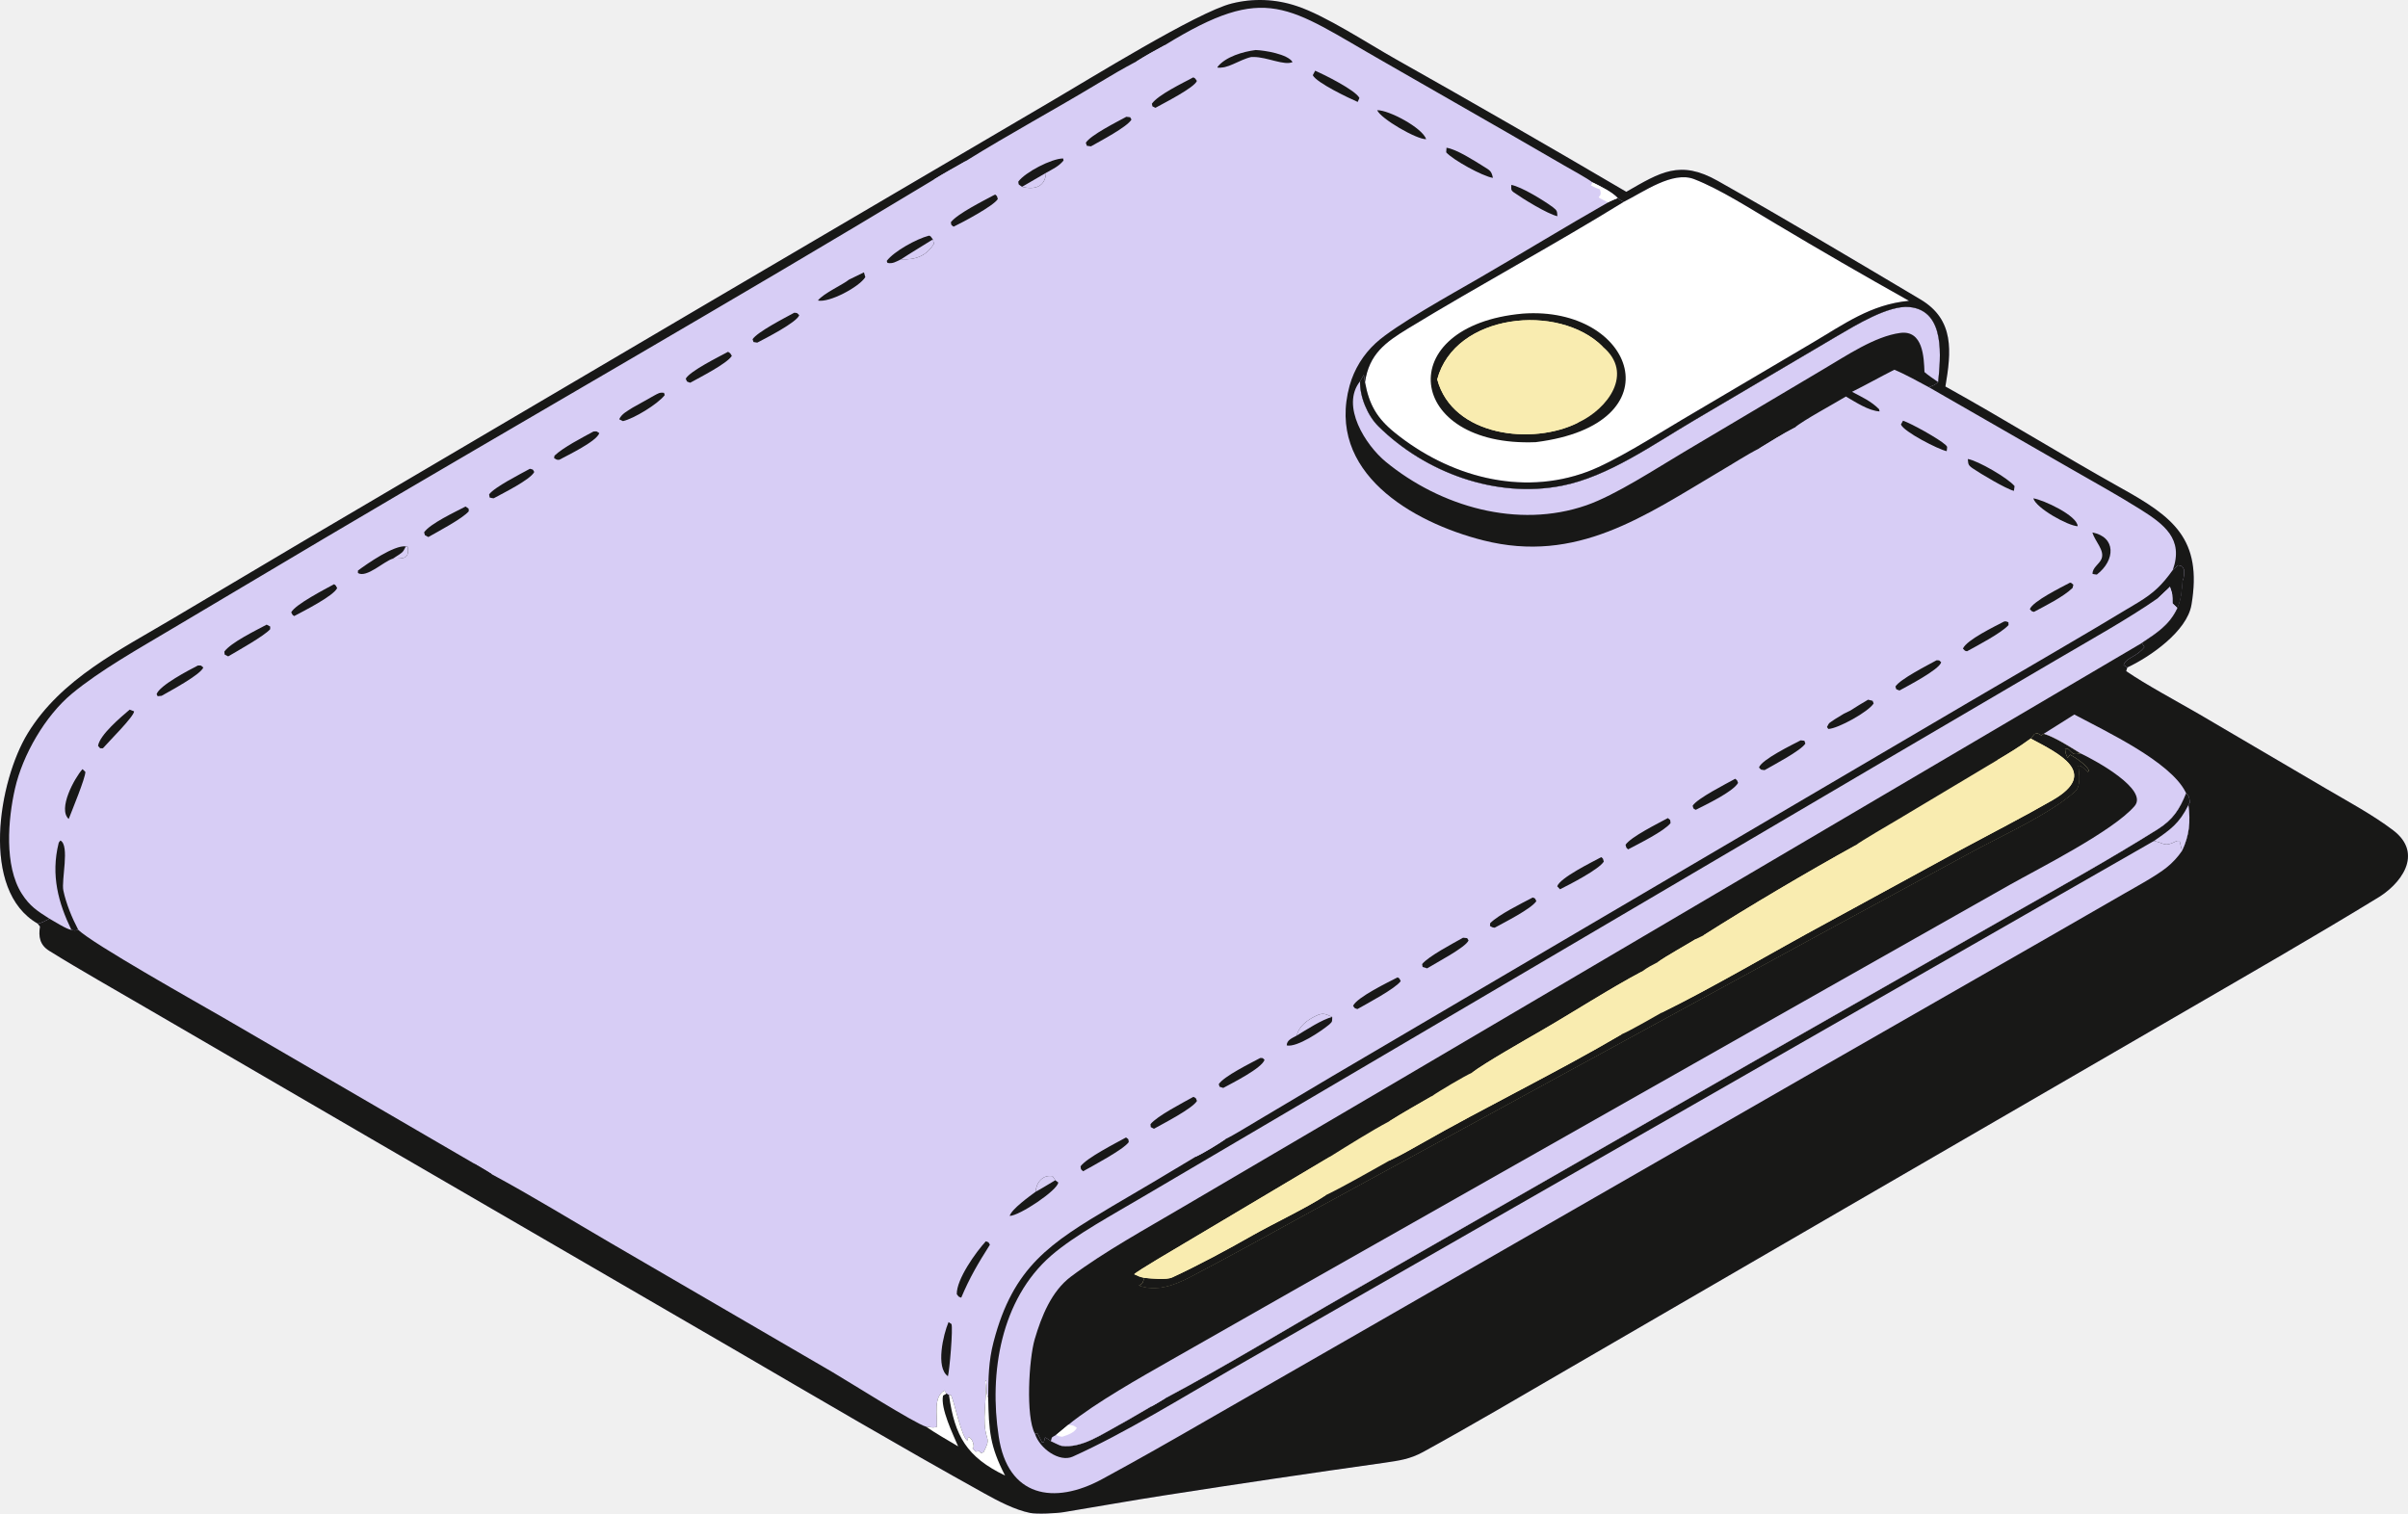
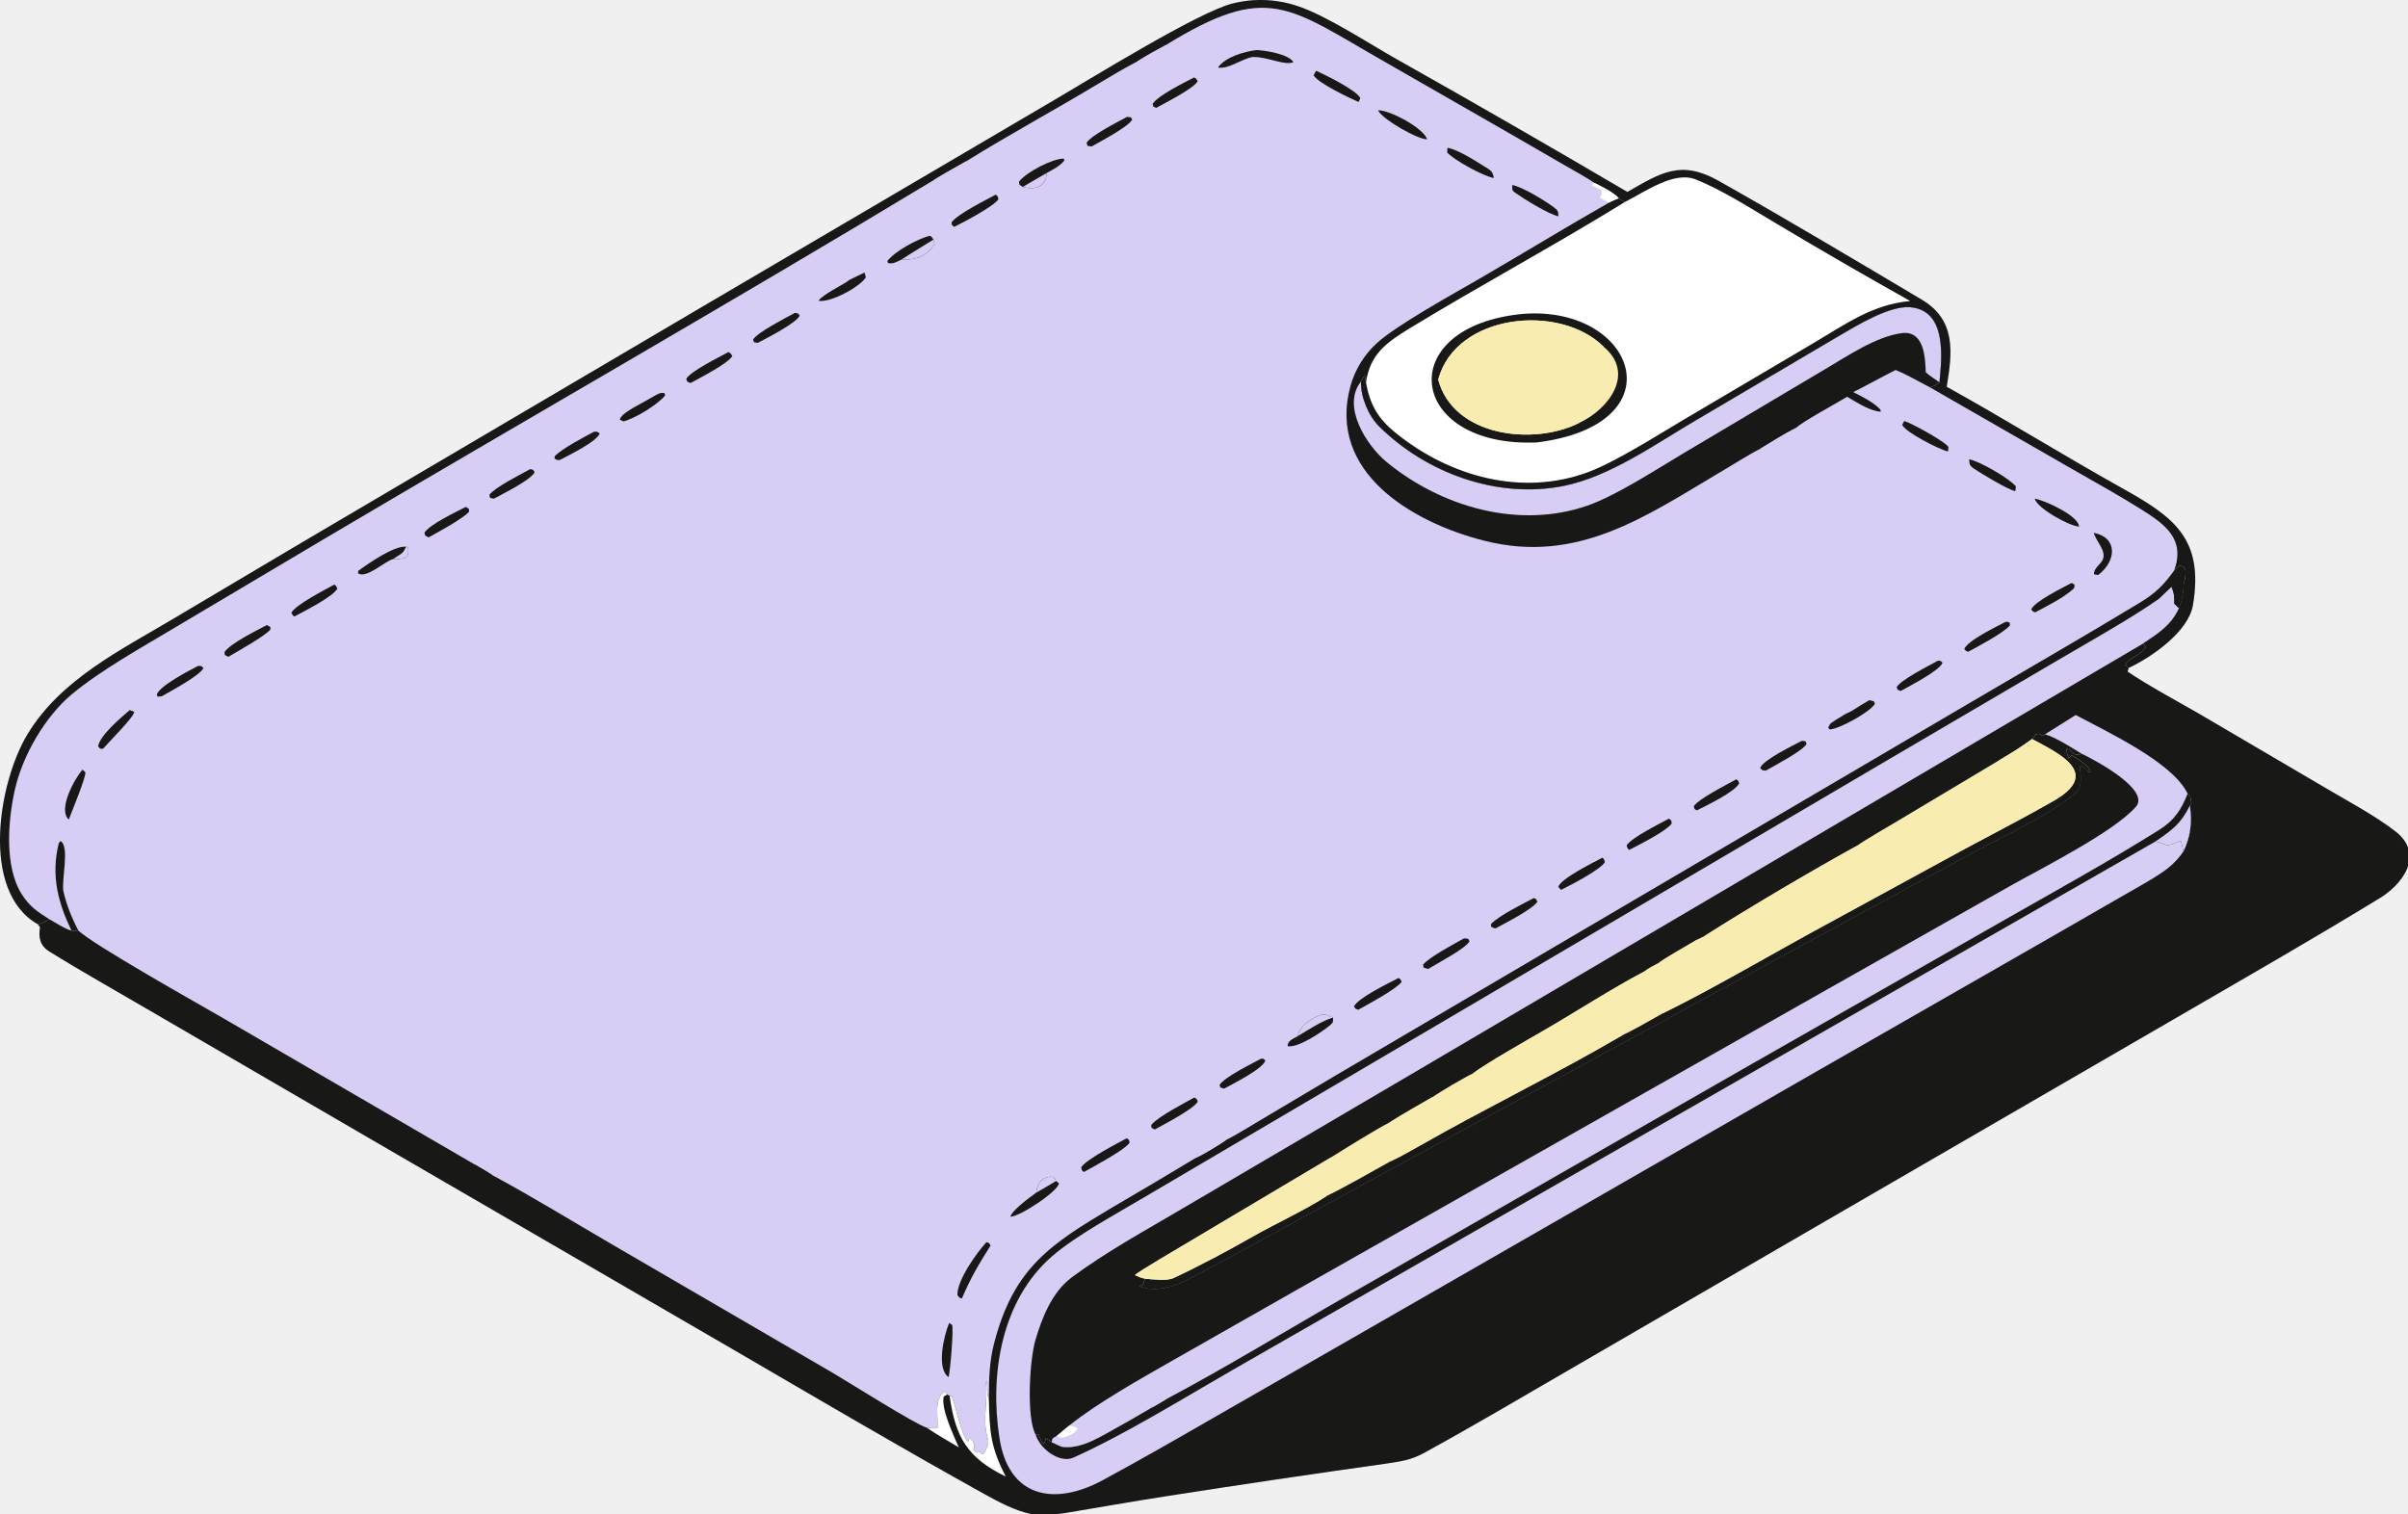
- <svg xmlns="http://www.w3.org/2000/svg" fill="none" viewBox="3868.26 5095.11 630.42 396.31" width="630.42" height="396.31">
+ <svg xmlns="http://www.w3.org/2000/svg" fill="none" viewBox="3868.26 5095.11 630 396" width="630" height="396">
  <g id="wallet-main">
    <path d="M3878.14 5336.94C3862.94 5328.29 3867.92 5299.54 3875.53 5287.1C3884.29 5272.78 3899.79 5265.25 3913.79 5256.9L3947.17 5237.09L4055.33 5173.41L4143.13 5121.84C4153.08 5116.04 4181.67 5098.29 4190.71 5096.03C4196.36 5094.6 4202.3 5094.84 4207.82 5096.72C4215.23 5099.16 4226.53 5106.58 4233.57 5110.54C4253.83 5121.95 4273.98 5133.55 4294.03 5145.33C4302.93 5140.22 4308.07 5136.88 4317.96 5142.46C4335.82 5152.54 4353.43 5163.04 4371.06 5173.52C4380.02 5178.85 4379.1 5187.26 4377.57 5196.31C4393.03 5204.88 4408.07 5214.25 4423.63 5222.93C4437.09 5230.43 4444.91 5236.17 4441.99 5253.46C4440.83 5260.39 4431.16 5267.09 4425.2 5269.87L4424.9 5270.83C4429.95 5274.32 4438.5 5278.9 4444.09 5282.15L4477.14 5301.55C4482.99 5304.99 4489.42 5308.42 4494.79 5312.5C4502.88 5318.64 4496.87 5326.76 4490.13 5330.56C4473.77 5340.56 4457.18 5350.07 4440.61 5359.69L4350.91 5411.68L4279.6 5453.05C4266.8 5460.49 4253.83 5468.15 4240.85 5475.27C4237.39 5477.16 4234.63 5477.52 4230.78 5478.09C4211.52 5480.8 4192.28 5483.65 4173.06 5486.65C4164.27 5488.01 4155.54 5489.59 4146.76 5491.03C4144.84 5491.35 4139.74 5491.6 4137.95 5491.24C4133.93 5490.43 4129.51 5488.09 4125.92 5486.1C4103.88 5473.86 4082.08 5461.03 4060.29 5448.34L3966.66 5393.98L3906.69 5359.09C3898.17 5354.1 3889.53 5349.27 3881.15 5344.06C3878.68 5342.53 3878.3 5340.35 3878.73 5337.71L3878.14 5336.94Z" fill="#D7CDF5" />
    <path d="M4437.1 5244.35L4438.49 5243.1C4439.84 5243.49 4439.35 5243.1 4440.05 5244.25C4440.06 5245.08 4440.12 5246.45 4439.64 5247.17C4439.39 5249.99 4439.36 5251.56 4438.32 5254.23L4438.22 5254.54C4436.11 5258.89 4432.9 5260.85 4429.01 5263.46L4429.67 5264.55C4427.54 5267.23 4424.84 5267.25 4424.23 5269.24L4425.2 5269.87L4424.9 5270.83C4429.95 5274.32 4438.5 5278.9 4444.09 5282.15L4477.14 5301.55C4482.99 5304.99 4489.42 5308.42 4494.79 5312.5C4502.88 5318.64 4496.87 5326.76 4490.13 5330.56C4473.77 5340.56 4457.18 5350.07 4440.61 5359.69L4350.91 5411.68L4279.6 5453.06C4266.8 5460.49 4253.83 5468.15 4240.85 5475.27C4237.39 5477.16 4234.63 5477.52 4230.78 5478.09C4211.52 5480.8 4192.28 5483.65 4173.06 5486.65C4164.27 5488.01 4155.54 5489.59 4146.76 5491.03C4144.84 5491.35 4139.74 5491.6 4137.95 5491.24C4133.93 5490.43 4129.5 5488.09 4125.92 5486.1C4103.88 5473.86 4082.08 5461.03 4060.29 5448.34L3966.66 5393.98L3906.69 5359.09C3898.17 5354.1 3889.53 5349.27 3881.15 5344.06C3878.68 5342.53 3878.3 5340.35 3878.73 5337.71L3878.14 5336.94C3879.29 5336.75 3880.16 5336.19 3881.2 5335.65C3882.6 5336.41 3885.69 5338.43 3886.95 5338.58C3887.89 5338.79 3887.82 5338.81 3888.74 5338.54C3892.16 5342.06 3920.69 5358.07 3926.6 5361.49L3992.43 5399.79C3993.92 5400.67 3995.69 5401.66 3997.11 5402.62C4007.24 5408.06 4018.23 5414.8 4028.26 5420.64L4086.07 5454.29C4090.09 5456.63 4107.69 5467.78 4110.71 5468.66C4112.08 5468.69 4112.17 5469.08 4113.53 5468.71C4113.73 5465.57 4112.52 5460.96 4115.5 5459.18L4116.08 5459.98L4116.71 5460.37L4117.26 5460.44C4118.24 5462.72 4119.97 5471.28 4121.51 5472.3L4121.79 5471.34C4122.74 5471.72 4123.14 5472.95 4123.19 5473.92L4122.87 5474.36L4123.69 5475.19L4124.68 5475.05L4125.05 5475.58L4125.76 5475.35C4126.42 5473.9 4127.15 5472.88 4126.69 5471.5C4125.17 5466.9 4126.78 5461.75 4126.21 5456.83L4126.44 5456.45C4126.63 5457.99 4126.34 5459.86 4126.97 5461.04C4127.01 5455.83 4127.07 5451.48 4128.38 5446.46C4133.52 5426.7 4143.26 5420.56 4159.4 5410.96C4166.71 5406.69 4174 5402.37 4181.24 5398C4183.38 5397.02 4187.24 5394.65 4189.19 5393.3C4191.19 5392.37 4195.57 5389.64 4197.63 5388.43L4217.08 5376.87L4288.27 5335.02L4383.52 5279.07C4398.33 5270.36 4413.34 5261.74 4428.04 5252.84C4432.13 5250.36 4434.32 5248.25 4437.1 5244.35Z" fill="#181817" />
    <path d="M4436.41 5248.71C4437.15 5250.81 4437.09 5250.78 4437.1 5253.07L4438.32 5254.23L4438.22 5254.54C4436.11 5258.89 4432.9 5260.85 4429.01 5263.46L4235.09 5377.59L4177.74 5411.26C4168.2 5416.9 4157.47 5422.76 4148.65 5429.35C4143.52 5433.19 4140.92 5439.77 4139.15 5445.75C4137.63 5450.93 4136.74 5466.05 4139.22 5470.52L4139.93 5470.48C4140.31 5471.23 4140.68 5471.99 4141.05 5472.74L4141.54 5472.69L4141.87 5471.46C4142.51 5471.82 4142.79 5472 4143.38 5472.44C4143.92 5472.68 4145.76 5473.62 4146.18 5473.68C4151.37 5474.39 4156.76 5470.61 4161.2 5468.22C4163.88 5466.77 4166.82 5464.98 4169.59 5463.39C4170.73 5462.82 4172.2 5461.88 4173.33 5461.21C4188.55 5453.16 4206.22 5442.39 4221.31 5433.77L4326.29 5373.64L4394.5 5334.76C4407.3 5327.48 4420.64 5320.08 4433.12 5312.25C4437.13 5309.73 4438.9 5306.99 4440.58 5302.77C4441.5 5303.67 4441.39 5303.95 4441.59 5305.24L4441.19 5305.88C4441.78 5310.23 4441.43 5313.89 4439.51 5317.9C4438.4 5319.54 4437.05 5320.99 4435.5 5322.23C4432.8 5324.41 4427.52 5327.27 4424.38 5329.08L4404.78 5340.36L4343.74 5375.33L4223.53 5444.4L4184.82 5466.61C4175.51 5471.99 4166.21 5477.29 4156.76 5482.41C4144.19 5489.22 4132.06 5487.09 4129.72 5471.19C4127.18 5454.67 4130.24 5435.38 4143.45 5423.87C4149.67 5418.46 4159.99 5412.92 4167.3 5408.57L4210.93 5382.9L4360.8 5294.75L4406.57 5267.9C4414.72 5263.1 4425.74 5256.98 4433.28 5251.67L4436.41 5248.71Z" fill="#D7CDF5" />
    <path d="M4440.58 5302.77C4441.5 5303.67 4441.39 5303.95 4441.58 5305.24L4441.19 5305.88C4441.78 5310.23 4441.43 5313.89 4439.51 5317.9L4438.89 5315.27C4438.3 5315.27 4438.32 5315.21 4437.87 5315.43C4434.76 5316.94 4435.13 5315.91 4432.16 5315.3L4253.65 5417.52L4190.8 5453.53C4178.02 5460.88 4162.71 5470.37 4149.09 5476.5C4145.63 5478.05 4140.46 5474.41 4139.22 5470.52L4139.93 5470.48C4140.31 5471.23 4140.68 5471.99 4141.05 5472.74L4141.54 5472.69L4141.87 5471.46C4142.51 5471.82 4142.79 5472 4143.38 5472.44C4143.92 5472.68 4145.76 5473.62 4146.18 5473.68C4151.37 5474.39 4156.76 5470.61 4161.2 5468.22C4163.88 5466.77 4166.82 5464.98 4169.59 5463.39C4170.73 5462.82 4172.2 5461.88 4173.33 5461.21C4188.55 5453.16 4206.22 5442.39 4221.31 5433.77L4326.29 5373.64L4394.5 5334.76C4407.3 5327.48 4420.64 5320.08 4433.12 5312.25C4437.13 5309.73 4438.9 5306.99 4440.58 5302.77Z" fill="#181817" />
    <path d="M4441.19 5305.88C4441.78 5310.23 4441.43 5313.89 4439.51 5317.9L4438.89 5315.28C4438.3 5315.28 4438.32 5315.21 4437.87 5315.43C4434.76 5316.94 4435.13 5315.91 4432.16 5315.3C4436.5 5312.31 4438.8 5310.73 4441.19 5305.88Z" fill="#D7CDF5" />
    <path d="M4436.41 5248.71C4437.15 5250.81 4437.09 5250.78 4437.1 5253.07L4438.32 5254.23L4438.22 5254.54C4435.5 5253.37 4436.95 5253.48 4433.52 5252.88L4433.28 5251.67L4436.41 5248.71Z" fill="#D7CDF5" />
    <path d="M4399.9 5288.48L4400.92 5287.28C4402.03 5287.01 4401.45 5287.02 4402.68 5287.65L4403.32 5287.23C4406.12 5288.03 4410.39 5290.77 4412.98 5292.38C4410.93 5292.77 4411.16 5292.59 4409.63 5291.14L4408.89 5291.1C4409.04 5292.39 4409.03 5292.35 4409.55 5293.54L4410.23 5292.7C4411.53 5293.41 4414.63 5295.47 4415.12 5296.82L4414.88 5297.32C4413.91 5296.47 4413.45 5295.74 4412.39 5295.57C4412.66 5297.64 4413.14 5300.98 4411.52 5302.41C4404.74 5308.35 4392.98 5313.64 4385.05 5317.91L4346.75 5338.67L4267.73 5381.73L4211.11 5412.57C4200.72 5418.26 4190.36 5424.04 4179.85 5429.52C4175.71 5431.68 4171.04 5433.4 4166.43 5431.75C4167.73 5430.79 4167.19 5431.39 4167.87 5429.69C4166.52 5429.39 4166.4 5429.3 4165.2 5428.74C4166 5427.87 4176.79 5421.57 4178.49 5420.55L4216.48 5397.95C4220.82 5395.24 4227.48 5391.06 4231.91 5388.73C4235.59 5386.41 4239.39 5384.27 4243.16 5382.1C4244.88 5380.86 4251.75 5376.8 4253.62 5375.98C4256.73 5373.56 4267.83 5367.24 4271.63 5365.05C4280.07 5360.17 4289.62 5353.99 4298.12 5349.48C4299.63 5348.37 4300.63 5347.88 4302.28 5347.01C4304.63 5345.33 4309.45 5342.69 4312.19 5341L4314.13 5340.07C4326.09 5332.46 4341.77 5323.21 4354.13 5316.39C4355.13 5315.52 4363.8 5310.47 4365.26 5309.6L4391.19 5294.1C4394.46 5292.16 4396.84 5290.72 4399.9 5288.48Z" fill="#F9ECB0" />
    <path d="M4399.9 5288.48L4400.92 5287.28C4402.03 5287.01 4401.45 5287.02 4402.68 5287.65L4403.32 5287.23C4406.12 5288.03 4410.39 5290.77 4412.98 5292.38C4410.93 5292.77 4411.16 5292.59 4409.63 5291.14L4408.89 5291.1C4409.04 5292.39 4409.03 5292.35 4409.55 5293.54L4410.23 5292.7C4411.53 5293.41 4414.63 5295.47 4415.12 5296.82L4414.88 5297.32C4413.91 5296.47 4413.45 5295.74 4412.39 5295.57C4412.66 5297.64 4413.14 5300.98 4411.52 5302.41C4404.74 5308.35 4392.98 5313.64 4385.05 5317.91L4346.75 5338.67L4267.73 5381.73L4211.11 5412.57C4200.72 5418.26 4190.36 5424.04 4179.85 5429.52C4175.71 5431.68 4171.04 5433.4 4166.43 5431.75C4167.73 5430.79 4167.19 5431.39 4167.86 5429.69C4169.69 5429.86 4173.62 5430.28 4175.15 5429.57C4181.86 5426.48 4189.73 5422.24 4196.13 5418.59C4201.54 5415.51 4210.59 5411.25 4215.38 5408.03C4220.73 5405.42 4226.72 5401.93 4231.99 5399C4234.47 5397.86 4237.45 5396.18 4239.83 5394.82C4257.2 5384.9 4275.67 5376 4292.87 5365.89C4294.65 5365.18 4301.58 5361.23 4303.22 5360.28C4316.27 5353.92 4333.06 5343.99 4346.2 5336.91L4382.22 5317.27C4390.01 5313.07 4397.94 5309.03 4405.62 5304.61C4418.08 5297.44 4407.13 5292.35 4399.9 5288.48Z" fill="#181817" />
    <path d="M4399.9 5288.48C4407.13 5292.35 4418.08 5297.44 4405.62 5304.61C4397.94 5309.03 4390.01 5313.07 4382.22 5317.27L4346.2 5336.91C4333.06 5343.99 4316.27 5353.92 4303.23 5360.28C4304.45 5355.8 4321.4 5348.65 4325.95 5346.83C4326.72 5345.62 4327.2 5344.65 4328.52 5344.08C4336.31 5340.77 4343.07 5337.23 4350.37 5333C4355.06 5330.29 4363.17 5327.63 4367.25 5323.63C4370.15 5320.79 4373.6 5322.14 4375.46 5319.99C4375.22 5319.14 4375.24 5319.56 4375.33 5318.76C4382.22 5315.15 4389.12 5311.79 4395.64 5307.56C4399.77 5304.9 4413.39 5302.27 4407.83 5294.85C4406.51 5294.52 4405.48 5294.22 4404.52 5293.19C4398.95 5287.17 4396.59 5295.79 4391.19 5294.1C4394.46 5292.16 4396.84 5290.72 4399.9 5288.48Z" fill="#F9ECB0" />
    <path d="M4216.48 5397.95C4215.06 5403.5 4197.38 5409.99 4192.86 5413.11C4190.59 5414.67 4171.92 5424.93 4171.93 5425.97L4171.92 5425.46L4172.44 5426.05C4173.49 5426.02 4174.26 5425.79 4174.89 5426.28L4173.17 5427.44L4173.17 5428.02L4173.8 5428.23C4175.99 5426.81 4182.77 5425.63 4183.26 5424.32L4182.58 5423.7C4183.82 5422.19 4189.17 5421.4 4190.62 5420.31C4197.95 5414.8 4206.39 5411.5 4214.62 5407.67L4215.38 5408.03C4210.59 5411.25 4201.54 5415.51 4196.13 5418.59C4189.73 5422.24 4181.86 5426.48 4175.15 5429.57C4173.62 5430.28 4169.69 5429.86 4167.87 5429.69C4166.52 5429.39 4166.4 5429.3 4165.2 5428.74C4166 5427.87 4176.79 5421.57 4178.49 5420.55L4216.48 5397.95Z" fill="#F9ECB0" />
    <path d="M4231.99 5399C4232.21 5397.88 4232.54 5397.66 4233.56 5396.81C4236.8 5394.08 4235.61 5394.17 4239.21 5394.32C4243.3 5390.89 4289.1 5365.52 4292.87 5365.89C4275.67 5376 4257.2 5384.9 4239.83 5394.82C4237.45 5396.18 4234.47 5397.86 4231.99 5399Z" fill="#F9ECB0" />
    <path d="M4298.12 5349.48C4296.29 5354.42 4278.06 5361.99 4273.49 5364.9C4270.18 5367 4271.31 5365.62 4269.07 5368.54C4267.06 5371.15 4262.21 5370.14 4260.24 5374.98C4259.18 5375.38 4254.7 5376.18 4253.62 5375.98C4256.73 5373.56 4267.83 5367.24 4271.63 5365.04C4280.07 5360.17 4289.62 5353.99 4298.12 5349.48Z" fill="#F9ECB0" />
    <path d="M4354.13 5316.39C4352.39 5320.41 4338.23 5326.78 4334.09 5329.34C4328.05 5333.07 4321.18 5338.91 4314.13 5340.07C4326.09 5332.46 4341.77 5323.21 4354.13 5316.39Z" fill="#F9ECB0" />
    <path d="M4243.16 5382.1C4241.44 5385.89 4236.09 5388.82 4231.91 5388.73C4235.59 5386.41 4239.39 5384.27 4243.16 5382.1Z" fill="#F9ECB0" />
    <path d="M4312.19 5341C4312.78 5341.77 4313.29 5342.11 4313.21 5342.82L4312.7 5342.99C4310.31 5343.82 4304.19 5347 4302.28 5347.01C4304.63 5345.33 4309.45 5342.69 4312.19 5341Z" fill="#F9ECB0" />
    <path d="M4411.32 5282.19C4419.59 5286.61 4436.37 5294.47 4440.42 5302.44L4440.58 5302.77C4438.9 5306.99 4437.13 5309.73 4433.12 5312.25C4420.64 5320.08 4407.3 5327.48 4394.5 5334.76L4326.29 5373.64L4221.31 5433.77C4206.22 5442.39 4188.55 5453.16 4173.33 5461.21C4172.2 5461.88 4170.73 5462.82 4169.59 5463.39C4166.82 5464.98 4163.88 5466.77 4161.2 5468.22C4156.76 5470.61 4151.37 5474.39 4146.18 5473.68C4145.76 5473.62 4143.92 5472.68 4143.38 5472.44C4143.77 5471.09 4143.4 5471.67 4144.76 5470.8L4147.93 5468.17C4155.15 5462.32 4166.73 5455.83 4174.9 5451.17L4208.23 5432.21L4346.62 5353.82L4394.46 5326.76C4401.64 5322.7 4421.46 5312.75 4427.1 5306.16C4430.77 5301.86 4417.11 5294.33 4412.98 5292.38C4410.39 5290.77 4406.12 5288.03 4403.32 5287.23L4411.32 5282.19Z" fill="#D7CDF5" />
    <path d="M4169.59 5463.39C4169.18 5461.37 4169.64 5460.87 4171.23 5459.86C4172.93 5459.88 4172.28 5459.57 4173.38 5460.53L4173.33 5461.21C4172.2 5461.88 4170.73 5462.82 4169.59 5463.39Z" fill="#D7CDF5" />
    <path d="M4144.76 5470.8L4147.93 5468.17C4149.15 5468.33 4149.26 5468.22 4150.19 5468.96C4149.51 5470.28 4147.73 5470.83 4146.34 5471.3C4145.42 5471.12 4145.51 5471.25 4144.76 5470.8Z" fill="#FFFFFF" />
    <path d="M4166.43 5431.75C4171.04 5433.4 4175.71 5431.68 4179.85 5429.52C4190.36 5424.04 4200.72 5418.26 4211.11 5412.57L4267.73 5381.73L4346.75 5338.67L4385.05 5317.91C4392.98 5313.64 4404.74 5308.35 4411.52 5302.41C4413.14 5300.98 4412.66 5297.64 4412.39 5295.57C4413.45 5295.74 4413.91 5296.47 4414.88 5297.32C4416.29 5299.54 4417.27 5300.68 4416.67 5303.36C4415.94 5306.62 4412.04 5309.02 4409.23 5310.56C4392.6 5319.73 4375.85 5328.77 4359.19 5337.89L4253.49 5395.64L4203.47 5423.24C4194.78 5428.06 4185.86 5433.15 4176.94 5437.52C4170.3 5440.77 4162.93 5437.46 4156.91 5434.23C4158.62 5433.02 4160.61 5431.54 4162.36 5430.44C4163.69 5430.85 4165.13 5431.26 4166.43 5431.75Z" fill="#181817" />
    <path d="M4116.71 5460.37L4117.26 5460.44C4118.24 5462.72 4119.97 5471.28 4121.51 5472.3L4121.79 5471.34C4122.74 5471.72 4123.14 5472.95 4123.19 5473.92L4122.87 5474.36L4123.69 5475.19L4124.68 5475.05L4125.05 5475.58L4125.76 5475.35C4126.42 5473.9 4127.15 5472.88 4126.69 5471.5C4125.17 5466.9 4126.78 5461.75 4126.21 5456.83L4126.44 5456.45C4126.63 5457.99 4126.34 5459.86 4126.97 5461.04C4127.15 5469.77 4127.43 5473.78 4131.39 5481.45C4121.35 5476.61 4118.2 5471.12 4116.71 5460.37Z" fill="#FFFFFF" />
    <path d="M4110.71 5468.66C4112.08 5468.69 4112.17 5469.08 4113.53 5468.71C4113.73 5465.57 4112.52 5460.96 4115.5 5459.18L4116.08 5459.98L4115.16 5460.51C4114.41 5463.79 4117.78 5470.7 4119.1 5473.81C4116.38 5472.19 4113.28 5470.44 4110.71 5468.66Z" fill="#FFFFFF" />
    <path d="M4436.41 5248.71C4437.32 5247.5 4438.03 5246.19 4439.06 5244.85L4439.51 5245.12L4439.64 5247.17C4439.39 5249.99 4439.36 5251.56 4438.32 5254.23L4437.1 5253.07C4437.09 5250.78 4437.15 5250.81 4436.41 5248.71Z" fill="#181817" />
    <path d="M3992.43 5399.79C3993.92 5400.67 3995.69 5401.66 3997.11 5402.62L3995.64 5402.54C3993.21 5404.65 3991.75 5402.82 3992.43 5399.79Z" fill="#181817" />
    <path d="M4293.38 5147.95C4298.61 5145.32 4306.18 5139.83 4311.79 5142.01C4318.61 5144.65 4326.57 5149.81 4333.02 5153.61C4344.6 5160.53 4356.28 5167.28 4368.04 5173.87C4358 5174.82 4351.17 5179.91 4342.52 5185L4308.52 5205.07C4301.69 5209.12 4290.93 5215.98 4283.84 5218.62C4266.42 5225.11 4247.51 5219.81 4233.41 5208.39C4228.74 5204.61 4226.7 5201.06 4225.63 5195.19C4226.69 5187.85 4230.9 5184.77 4236.9 5181.11C4255.5 5169.78 4274.85 5159.39 4293.38 5147.95Z" fill="#FFFFFF" />
    <path d="M4266.94 5177.22C4296.17 5175.11 4307.58 5206.21 4270.32 5210.88C4236.22 5212.27 4232.42 5180.32 4266.94 5177.22Z" fill="#181817" />
    <path d="M4244.53 5194.44C4249.13 5177.15 4276.37 5174.35 4287.88 5185.89C4296.12 5192.83 4289.21 5202.14 4281.48 5205.73C4269.62 5211.78 4248.53 5209.43 4244.53 5194.44Z" fill="#F9ECB0" />
    <path d="M4244.53 5194.44C4249.13 5177.15 4276.37 5174.35 4287.88 5185.89C4287.19 5185.7 4286.44 5185.53 4285.76 5185.3L4285.98 5186.23C4284.91 5185.99 4285.36 5186.28 4284.62 5185.47L4284.3 5185.12C4281.54 5182.1 4271.97 5180.08 4268.03 5180.74C4262.41 5181.7 4254.49 5181.84 4250.88 5186.86C4249.09 5189.35 4246.86 5191.95 4247.31 5195.32C4248.25 5198.52 4253.2 5203.24 4255.72 5205.69C4255.97 5205.93 4257.37 5206.22 4257.73 5206.36C4261.47 5207.88 4278.31 5206.46 4281.2 5205.04L4281.48 5205.73C4269.62 5211.78 4248.53 5209.43 4244.53 5194.44Z" fill="#F9ECB0" />
    <path d="M4291.77 5146.97C4292.51 5147.55 4292.53 5147.57 4293.38 5147.95C4274.85 5159.39 4255.5 5169.78 4236.9 5181.11C4230.9 5184.77 4226.69 5187.85 4225.63 5195.19L4225.31 5193.27C4224.97 5193.81 4224.65 5194.4 4224.33 5194.95C4224.23 5199.02 4226.3 5203.94 4229.13 5206.73C4241.43 5218.89 4259.93 5225.66 4277.16 5222.29C4289.31 5219.92 4301.17 5211.41 4311.91 5205.1L4349.25 5183.08C4354.02 5180.3 4362.67 5174.97 4368.15 5175.5C4377.79 5176.43 4376.25 5189.03 4375.68 5195.15C4374.84 5195.95 4374.31 5196.07 4373.24 5196.49C4370.64 5195.1 4366.9 5193.01 4364.2 5191.92C4360.51 5193.78 4356.77 5195.89 4353.13 5197.7C4355.77 5199.1 4358.09 5200.13 4360.2 5202.24L4360.34 5202.83C4357.47 5202.67 4354.03 5200.38 4351.52 5198.93C4348.58 5200.73 4340.18 5205.24 4338.1 5207.09C4334.88 5208.76 4331.86 5210.66 4328.77 5212.55C4325.81 5214.02 4321.63 5216.73 4318.65 5218.46C4298.74 5230.25 4281.04 5242.79 4256.57 5236.59C4237.89 5231.85 4215.35 5218.75 4221.6 5196.04C4222.8 5191.77 4225.17 5187.93 4228.44 5184.93C4233.43 5180.31 4248.6 5171.93 4255.21 5168.1C4266.5 5161.56 4277.96 5154.54 4289.25 5148.11C4289.78 5147.77 4291.14 5147.24 4291.77 5146.97Z" fill="#181817" />
    <path d="M4224.33 5194.95C4224.23 5199.02 4226.3 5203.94 4229.13 5206.73C4241.43 5218.89 4259.93 5225.66 4277.16 5222.29C4289.31 5219.92 4301.17 5211.41 4311.91 5205.1L4349.25 5183.08C4354.02 5180.3 4362.67 5174.97 4368.15 5175.5C4377.79 5176.43 4376.25 5189.03 4375.68 5195.15C4374.56 5194.37 4373.08 5193.4 4372.09 5192.52C4371.94 5188.73 4371.74 5181.49 4365.75 5182.28C4359.09 5183.17 4351.66 5188.24 4345.8 5191.68L4309.2 5213.41C4302.02 5217.66 4291.22 5224.76 4283.57 5227.41C4265.62 5233.64 4245.39 5227.78 4231.06 5216.02C4225.81 5211.71 4219.17 5201.38 4224.33 5194.95Z" fill="#D7CDF5" />
    <path d="M3878.14 5336.94C3862.94 5328.29 3867.92 5299.54 3875.53 5287.1C3884.29 5272.78 3899.79 5265.25 3913.79 5256.9L3947.17 5237.09L4055.33 5173.41L4143.13 5121.84C4153.08 5116.04 4181.67 5098.29 4190.71 5096.03C4196.36 5094.6 4202.3 5094.84 4207.82 5096.72C4215.23 5099.16 4226.53 5106.58 4233.57 5110.54C4253.83 5121.95 4273.98 5133.55 4294.03 5145.33C4302.93 5140.22 4308.07 5136.88 4317.96 5142.46C4335.82 5152.54 4353.43 5163.04 4371.06 5173.52C4380.02 5178.85 4379.1 5187.26 4377.57 5196.31C4393.03 5204.88 4408.07 5214.25 4423.63 5222.93C4437.09 5230.43 4444.91 5236.17 4441.99 5253.46C4440.83 5260.39 4431.16 5267.09 4425.2 5269.87L4424.23 5269.24C4424.84 5267.25 4427.54 5267.23 4429.67 5264.55L4429.01 5263.46C4432.9 5260.85 4436.11 5258.89 4438.22 5254.54L4438.32 5254.23C4439.36 5251.56 4439.39 5249.99 4439.64 5247.17C4440.12 5246.45 4440.06 5245.08 4440.05 5244.25C4439.35 5243.1 4439.84 5243.49 4438.49 5243.1L4437.1 5244.35C4440.01 5236.21 4434.83 5232.38 4428.49 5228.4C4422.53 5224.66 4416.31 5221.24 4410.21 5217.73L4373.24 5196.49C4374.31 5196.07 4374.84 5195.95 4375.68 5195.15C4376.25 5189.03 4377.79 5176.43 4368.15 5175.5C4362.67 5174.97 4354.02 5180.3 4349.25 5183.08L4311.91 5205.1C4301.17 5211.41 4289.31 5219.92 4277.16 5222.29C4259.93 5225.66 4241.43 5218.89 4229.13 5206.73C4226.3 5203.94 4224.23 5199.02 4224.33 5194.95C4224.65 5194.4 4224.97 5193.81 4225.31 5193.27L4225.63 5195.19C4226.7 5201.06 4228.74 5204.61 4233.41 5208.39C4247.51 5219.81 4266.42 5225.11 4283.84 5218.62C4290.93 5215.97 4301.69 5209.12 4308.52 5205.07L4342.52 5185C4351.17 5179.91 4358 5174.82 4368.04 5173.87C4356.28 5167.28 4344.6 5160.53 4333.02 5153.61C4326.57 5149.81 4318.61 5144.65 4311.79 5142.01C4306.18 5139.83 4298.61 5145.32 4293.38 5147.95C4292.53 5147.57 4292.51 5147.55 4291.77 5146.97C4290.43 5145.42 4287.05 5143.78 4285.18 5142.86C4283.96 5141.88 4279.27 5139.3 4277.74 5138.42L4262.71 5129.73L4230.47 5111.24C4205.17 5096.82 4200.03 5090.43 4173.23 5106.92C4170.66 5108.32 4168.28 5109.61 4165.81 5111.18C4162.44 5112.94 4158.9 5115.02 4155.63 5117C4144.26 5123.86 4132.4 5130.25 4121.13 5137.26C4118.47 5138.79 4115.26 5140.54 4112.7 5142.14C4060.22 5173.85 4006.09 5204.76 3953.23 5236.03L3913.23 5259.79C3904.83 5264.81 3894.47 5270.6 3887.08 5276.74C3880.08 5282.55 3874.2 5292.76 3872.19 5301.56C3870.37 5309.55 3869.3 5321.78 3873.97 5329.12C3876.09 5332.43 3878.05 5333.63 3881.2 5335.65C3880.16 5336.19 3879.29 5336.75 3878.14 5336.94Z" fill="#181817" />
    <path d="M3886.95 5338.58C3883.57 5331.56 3881.52 5324.31 3883.61 5315.87C3883.67 5315.61 3883.9 5315.39 3884.09 5315.18C3886.58 5316.52 3884.27 5325.57 3884.85 5328.29C3885.59 5331.77 3887.12 5335.47 3888.74 5338.54C3887.82 5338.81 3887.89 5338.79 3886.95 5338.58Z" fill="#181817" />
    <path d="M4285.18 5142.86C4287.05 5143.78 4290.43 5145.42 4291.77 5146.97C4291.14 5147.24 4289.78 5147.77 4289.25 5148.11C4284.69 5145.84 4288.14 5147.62 4287.11 5144.67C4286.1 5144.35 4285.73 5144.15 4284.77 5143.67L4285.18 5142.86Z" fill="#FFFFFF" />
    <path d="M4121.13 5137.26C4119.78 5140.58 4116.45 5143.58 4112.7 5142.14C4115.26 5140.54 4118.47 5138.79 4121.13 5137.26Z" fill="#D7CDF5" />
    <path d="M4173.23 5106.92C4172.85 5110.44 4169.02 5112.47 4165.81 5111.18C4168.28 5109.61 4170.66 5108.32 4173.23 5106.92Z" fill="#D7CDF5" />
    <path d="M4338.1 5207.09C4336.81 5210.16 4332.18 5213.29 4328.77 5212.55C4331.86 5210.66 4334.88 5208.76 4338.1 5207.09Z" fill="#D7CDF5" />
    <path d="M4181.24 5398C4181.17 5396.7 4180.86 5396.41 4181.89 5395.46C4183.41 5394.06 4187.19 5393.13 4189.19 5393.3C4187.24 5394.65 4183.38 5397.02 4181.24 5398Z" fill="#D7CDF5" />
    <path d="M4207.76 5366.25C4208.3 5363.77 4210.57 5362.14 4212.82 5361.07C4214.73 5360.16 4215.26 5360.63 4217.04 5361.37C4216.99 5362.39 4217.19 5362.57 4216.3 5363.32C4214.19 5365.09 4207.81 5369.42 4205.13 5368.83C4205.13 5367.41 4206.58 5366.91 4207.76 5366.25Z" fill="#181817" />
    <path d="M4207.76 5366.25C4208.3 5363.77 4210.57 5362.14 4212.82 5361.07C4214.73 5360.16 4215.26 5360.63 4217.04 5361.37C4214.28 5362.09 4210.31 5364.71 4207.76 5366.25Z" fill="#D7CDF5" />
    <path d="M4104.16 5163C4102.83 5163.62 4101.99 5164.23 4100.61 5163.95L4100.4 5163.44C4102.32 5160.88 4108.25 5157.65 4111.37 5156.84C4111.87 5156.71 4112.18 5157.41 4112.48 5157.79L4112.77 5158.91C4110.81 5162.17 4107.81 5163.21 4104.16 5163Z" fill="#181817" />
    <path d="M4112.48 5157.79L4112.77 5158.91C4110.81 5162.17 4107.81 5163.21 4104.16 5163C4106.75 5161.28 4109.79 5159.51 4112.48 5157.79Z" fill="#D7CDF5" />
    <path d="M4139.39 5407.15C4139.54 5404.73 4141.24 5402.63 4143.83 5403.07L4144.54 5404.13L4145.31 5404.71C4145.22 5406.71 4135.14 5413.45 4132.6 5413.47C4133.08 5411.7 4137.84 5408.29 4139.39 5407.15Z" fill="#181817" />
    <path d="M4139.39 5407.15C4139.54 5404.73 4141.24 5402.63 4143.83 5403.07L4144.54 5404.13C4142.97 5405.05 4140.96 5406.32 4139.39 5407.15Z" fill="#D7CDF5" />
    <path d="M4135.83 5144.02C4134.8 5143.22 4135.01 5143.71 4134.85 5142.67C4136.63 5140.22 4143.56 5136.61 4146.59 5136.6L4146.7 5137.13C4145.48 5138.66 4143.84 5139.38 4142.11 5140.37C4141.92 5144.05 4139.07 5144.88 4135.83 5144.02Z" fill="#181817" />
    <path d="M4135.83 5144.02L4142.11 5140.37C4141.92 5144.05 4139.07 5144.88 4135.83 5144.02Z" fill="#D7CDF5" />
    <path d="M4196.99 5108.21C4199.33 5108.29 4205.38 5109.27 4206.66 5111.36C4204.49 5112.36 4200.02 5110.04 4196.46 5110.03L4195.87 5110.03C4192.62 5110.76 4189.41 5113.38 4187 5112.69L4188.09 5112.83L4187.07 5112.83L4187 5112.64C4189.13 5109.94 4193.68 5108.64 4196.99 5108.21Z" fill="#181817" />
    <path d="M3974.51 5238.17L3974.99 5238.26C3975.55 5241.55 3973.73 5241.35 3971.12 5241.38C3968.8 5242.02 3964.26 5246.52 3961.97 5245.15L3961.97 5244.5C3964.49 5242.63 3971.44 5237.79 3974.51 5238.17Z" fill="#181817" />
    <path d="M3974.51 5238.17L3974.99 5238.26C3975.55 5241.55 3973.73 5241.35 3971.12 5241.38C3971.21 5241.32 3971.3 5241.26 3971.4 5241.2L3971.85 5240.9C3973.47 5239.83 3973.72 5239.87 3974.51 5238.17Z" fill="#D7CDF5" />
    <path d="M4126.35 5420.12C4127.26 5420.47 4126.9 5420.17 4127.42 5421.01C4124.32 5425.91 4122.17 5429.53 4119.91 5434.88C4118.98 5434.5 4119.39 5434.75 4118.75 5433.97C4118.65 5430.06 4123.75 5422.95 4126.35 5420.12Z" fill="#181817" />
    <path d="M4357.33 5278.31L4358.51 5278.6L4358.79 5279.28C4357.5 5281.43 4349.44 5285.9 4346.92 5285.97L4346.57 5285.46C4347.2 5284.15 4347.2 5284.45 4348.55 5283.47L4351.02 5281.96L4352.68 5281.16C4354.24 5280.13 4355.73 5279.25 4357.33 5278.31Z" fill="#181817" />
    <path d="M4163.06 5392.93C4163.85 5393.56 4163.61 5393.15 4163.77 5394.14C4162.46 5396.06 4154.2 5400.44 4151.81 5401.78C4151.09 5401.06 4151.31 5401.5 4151.15 5400.49C4152.8 5398.24 4160.27 5394.47 4163.06 5392.93Z" fill="#181817" />
    <path d="M4339.68 5288.95L4340.65 5289.06L4340.91 5289.8C4339.75 5291.65 4332.52 5295.44 4330.23 5296.75C4329.09 5296.56 4329.53 5296.85 4328.77 5296.06C4329.47 5293.97 4337.56 5290.06 4339.68 5288.95Z" fill="#181817" />
    <path d="M3920.07 5269.36C3921.15 5269.37 3920.67 5269.23 3921.49 5269.89C3920.63 5271.85 3912.87 5275.97 3910.57 5277.29L3909.54 5277.4L3909.26 5276.86C3910.05 5274.54 3917.74 5270.56 3920.07 5269.36Z" fill="#181817" />
    <path d="M3938.07 5258.66L3939 5259.15L3938.99 5259.86C3937.33 5261.69 3930.53 5265.48 3928 5266.97L3927.08 5266.49L3926.99 5265.72C3928.74 5263.32 3935.18 5260.22 3938.07 5258.66Z" fill="#181817" />
    <path d="M4180.71 5382.29C4181.54 5382.78 4181.22 5382.43 4181.63 5383.37C4180.4 5385.4 4172.82 5389.28 4170.37 5390.65L4169.53 5390.21L4169.46 5389.46C4171.09 5387.36 4178.08 5383.76 4180.71 5382.29Z" fill="#181817" />
    <path d="M4163.13 5125.69L4164.13 5125.8L4164.48 5126.41C4163.43 5128.32 4156.16 5132.12 4153.87 5133.43L4152.8 5133.28L4152.53 5132.49C4153.78 5130.47 4160.72 5127.01 4163.13 5125.69Z" fill="#181817" />
    <path d="M4251.3 5340.63L4252.36 5340.74L4252.73 5341.34C4252.01 5343.15 4244.18 5347.23 4241.88 5348.65L4240.7 5348.28L4240.58 5347.53C4242.19 5345.52 4248.7 5342.1 4251.3 5340.63Z" fill="#181817" />
    <path d="M4058.87 5187.22C4059.66 5187.78 4059.32 5187.43 4059.86 5188.29C4058.55 5190.35 4051.45 5193.93 4048.96 5195.32C4047.89 5194.9 4048.25 5195.28 4047.79 5194.25C4048.99 5192.2 4056.41 5188.56 4058.87 5187.22Z" fill="#181817" />
    <path d="M4128.79 5146.03C4129.45 5146.64 4129.19 5146.26 4129.49 5147.22C4128.4 5149.03 4120.14 5153.4 4117.91 5154.46C4117.15 5153.84 4117.38 5154.23 4117.2 5153.29C4118.92 5151.04 4125.99 5147.55 4128.79 5146.03Z" fill="#181817" />
    <path d="M4234.16 5351.01C4234.82 5351.43 4234.51 5351.14 4234.97 5352C4233.58 5353.95 4226.13 5357.9 4223.64 5359.31C4222.72 5358.99 4223.1 5359.27 4222.5 5358.46C4223.54 5356.2 4231.8 5352.23 4234.16 5351.01Z" fill="#181817" />
    <path d="M4287.48 5319.53C4288.09 5320.1 4287.83 5319.73 4288.14 5320.7C4286.85 5322.76 4279.12 5326.74 4276.67 5327.95L4275.94 5327.16C4276.74 5324.91 4284.96 5320.89 4287.48 5319.53Z" fill="#181817" />
    <path d="M3990.14 5227.73L3990.95 5228.29L3990.99 5228.98C3989.33 5230.9 3982.97 5234.26 3980.4 5235.72L3979.52 5235.26L3979.29 5234.5C3980.78 5232.25 3987.44 5229.15 3990.14 5227.73Z" fill="#181817" />
    <path d="M4076.2 5176.99C4077.17 5177.11 4076.73 5176.92 4077.5 5177.63C4076.9 5179.5 4068.62 5183.72 4066.51 5184.82L4065.53 5184.66L4065.29 5183.93C4066.57 5181.99 4073.79 5178.31 4076.2 5176.99Z" fill="#181817" />
    <path d="M4212.58 5113.62C4214.73 5114.56 4223.12 5118.69 4224.16 5120.76L4223.71 5121.8C4221.51 5120.85 4212.93 5116.79 4211.95 5114.8L4212.58 5113.62Z" fill="#181817" />
    <path d="M3955.73 5248.07C3956.33 5248.5 3956.13 5248.38 3956.53 5249.1C3955.51 5251.2 3947.63 5255.16 3945.28 5256.41C3944.68 5255.98 3944.97 5256.27 3944.5 5255.45C3945.48 5253.4 3953.54 5249.27 3955.73 5248.07Z" fill="#181817" />
    <path d="M4198.17 5372.13C4199.04 5372.16 4198.66 5372.01 4199.32 5372.6C4198.62 5374.82 4190.76 5378.73 4188.51 5379.96L4187.55 5379.65L4187.33 5378.98C4188.7 5376.88 4195.62 5373.51 4198.17 5372.13Z" fill="#181817" />
    <path d="M4383.44 5215.29C4386.06 5215.71 4393.99 5220.3 4395.68 5222.39L4395.51 5223.63C4393.47 5223.15 4386.68 5219.08 4384.72 5217.74C4383.41 5216.83 4383.58 5216.55 4383.44 5215.29Z" fill="#181817" />
    <path d="M4094.44 5166.42L4094.8 5167.67C4093.2 5170.26 4085.38 5174.42 4082.39 5173.8C4083.77 5171.94 4089.07 5169.57 4090.52 5168.33L4094.44 5166.42Z" fill="#181817" />
    <path d="M4269.54 5330.1C4270.35 5330.45 4270.01 5330.16 4270.48 5331.05C4269.12 5333.1 4262.08 5336.63 4259.57 5338.01C4258.84 5337.91 4259.02 5337.92 4258.34 5337.56L4258.39 5336.83C4260.55 5334.63 4266.56 5331.66 4269.54 5330.1Z" fill="#181817" />
    <path d="M4006.99 5217.85C4007.99 5218.14 4007.62 5217.85 4008.13 5218.69C4007.1 5220.72 3999.91 5224.26 3997.54 5225.56C3997.22 5225.59 3996.8 5225.46 3996.46 5225.38L3996.31 5224.56C3997.68 5222.66 4004.56 5219.19 4006.99 5217.85Z" fill="#181817" />
    <path d="M4039.48 5198.7C4040.52 5198.16 4040.96 5197.78 4042.1 5197.97L4042.29 5198.56C4040.42 5200.96 4034.19 5204.73 4031.35 5205.37L4030.37 5204.89C4031 5203.45 4032.52 5202.73 4033.88 5201.84L4036.68 5200.28L4039.48 5198.7Z" fill="#181817" />
    <path d="M4392.92 5257.85C4393.54 5257.74 4393.39 5257.81 4394.07 5258.03L4394.1 5258.77C4392.23 5260.85 4385.99 5264.12 4383.23 5265.63C4382.5 5265.48 4382.83 5265.56 4382.16 5264.94C4383.1 5262.66 4390.56 5259.1 4392.92 5257.85Z" fill="#181817" />
    <path d="M4304.91 5309.31C4305.73 5309.99 4305.47 5309.58 4305.61 5310.63C4303.94 5312.75 4297.19 5316.07 4294.5 5317.5C4293.87 5316.87 4294.12 5317.26 4293.83 5316.3C4295.21 5314.22 4302.39 5310.68 4304.91 5309.31Z" fill="#181817" />
    <path d="M4322.55 5299.01C4323.2 5299.59 4322.95 5299.23 4323.29 5300.1C4321.98 5302.42 4314.77 5305.85 4312.2 5307.15C4311.41 5306.66 4311.69 5307.01 4311.4 5306.08C4312.51 5304.21 4320.25 5300.28 4322.55 5299.01Z" fill="#181817" />
    <path d="M4023.63 5208.09C4024.73 5208.04 4024.21 5207.95 4025.16 5208.51C4024.51 5210.64 4016.87 5214.31 4014.68 5215.49C4013.83 5215.49 4014.16 5215.52 4013.33 5215.09L4013.42 5214.43C4015.7 5212.24 4020.79 5209.64 4023.63 5208.09Z" fill="#181817" />
    <path d="M4375.26 5267.99C4376.18 5268.05 4375.78 5267.88 4376.47 5268.52C4375.89 5270.48 4367.66 5274.73 4365.55 5275.9L4364.72 5275.58L4364.48 5274.88C4365.64 5272.96 4372.92 5269.28 4375.26 5267.99Z" fill="#181817" />
    <path d="M4246.96 5133.79C4249.67 5134.23 4254.11 5137.11 4256.52 5138.6C4258.39 5139.76 4258.72 5139.86 4259.11 5141.68C4256.46 5141.3 4248.61 5136.96 4246.88 5135L4246.96 5133.79Z" fill="#181817" />
    <path d="M4366.47 5205.26C4368.57 5205.94 4375.88 5210 4377.64 5211.62C4378.22 5212.15 4377.99 5212.22 4377.91 5213.24C4375.81 5212.82 4366.64 5208.16 4365.93 5206.25L4366.47 5205.26Z" fill="#181817" />
    <path d="M4263.92 5143.52C4266.59 5144.01 4272.42 5147.6 4274.75 5149.32C4276.04 5150.28 4275.89 5150.49 4275.98 5151.72C4273.34 5151.1 4267.01 5147.2 4264.58 5145.48C4263.7 5144.86 4263.94 5144.53 4263.92 5143.52Z" fill="#181817" />
    <path d="M4180.66 5115.37C4181.29 5115.66 4181.12 5115.65 4181.61 5116.3C4180.94 5118.09 4172.88 5122.15 4170.75 5123.34L4169.97 5122.95L4169.82 5122.27C4171.42 5119.96 4177.89 5116.86 4180.66 5115.37Z" fill="#181817" />
    <path d="M4228.8 5123.96C4231.86 5123.9 4240.62 5128.55 4241.64 5131.55C4239.21 5131.67 4229.76 5126.22 4228.8 5123.96Z" fill="#181817" />
    <path d="M3889.86 5296.49L3890.61 5297.21C3890.65 5298.77 3887.06 5307.42 3886.25 5309.54C3883.33 5306.94 3887.74 5298.86 3889.86 5296.49Z" fill="#181817" />
    <path d="M3902.21 5280.91L3903.36 5281.36C3903.43 5282.63 3896.63 5289.37 3895.21 5291.02L3894.47 5291.02L3893.93 5290.4C3894.35 5287.52 3899.97 5282.82 3902.21 5280.91Z" fill="#181817" />
    <path d="M4116.59 5441.27L4117.35 5441.77C4117.8 5442.84 4116.85 5453.99 4116.43 5455.44C4113.16 5453.19 4115.22 5444.5 4116.59 5441.27Z" fill="#181817" />
    <path d="M4410.19 5247.67C4410.7 5247.77 4410.37 5247.67 4411.07 5248.2L4410.87 5249.04C4408.42 5251.4 4403.79 5253.7 4400.74 5255.32C4399.95 5255.05 4400.32 5255.27 4399.68 5254.6C4400.41 5252.55 4408.09 5248.79 4410.19 5247.67Z" fill="#181817" />
    <path d="M4416.05 5234.53C4422.26 5235.7 4422.12 5241.77 4417.22 5245.55C4417.02 5245.56 4416.33 5245.42 4416.1 5245.38C4416 5243.76 4417.88 5242.81 4418.43 5241.46C4419.36 5239.22 4416.72 5236.87 4416.05 5234.53Z" fill="#181817" />
    <path d="M4400.59 5225.59C4403.19 5225.97 4412.12 5230.1 4412.2 5232.89C4409.7 5232.8 4401.31 5228.17 4400.59 5225.59Z" fill="#181817" />
  </g>
</svg>
